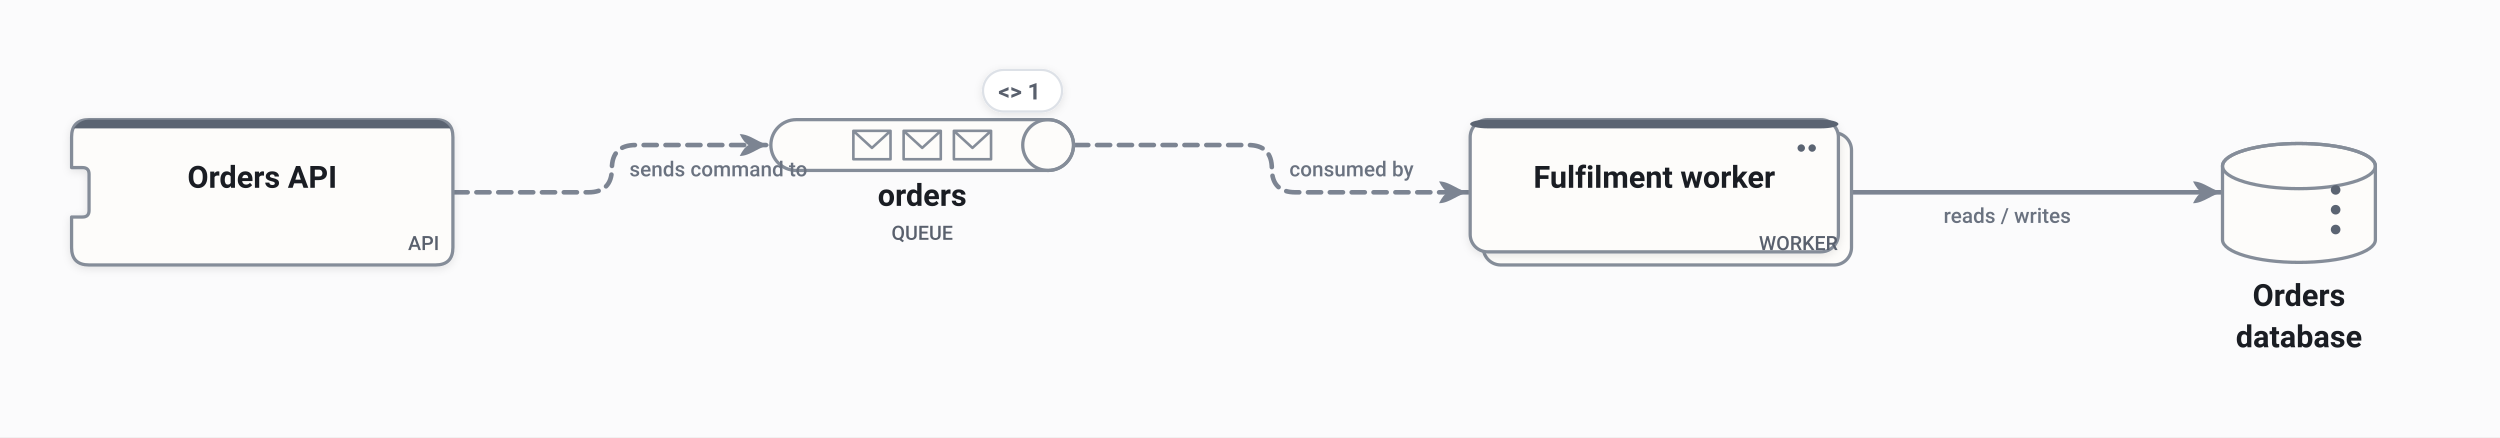
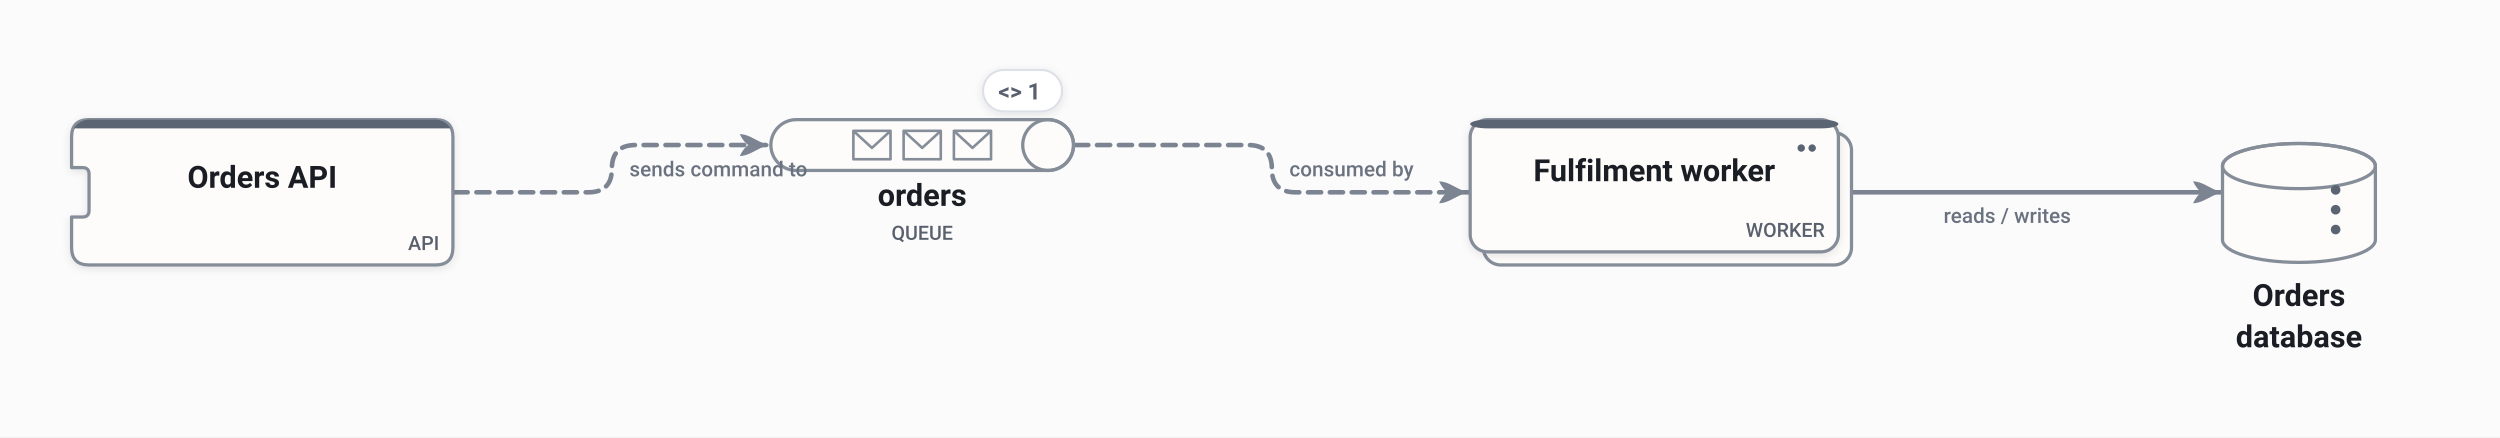
<svg xmlns="http://www.w3.org/2000/svg" width="1144" height="200" viewBox="0 0 1144 200" role="img">
  <defs>
    <filter id="docs-top-d_0214bhttinjz-dc-shadow" x="-20%" y="-20%" width="140%" height="140%">
      <feGaussianBlur in="SourceAlpha" stdDeviation="2" result="blur" />
      <feOffset in="blur" dx="0" dy="1" result="offset" />
      <feFlood flood-color="rgba(19, 24, 32, 0.10)" flood-opacity="1" result="color" />
      <feComposite in="color" in2="offset" operator="in" result="shadow" />
      <feMerge>
        <feMergeNode in="shadow" />
        <feMergeNode in="SourceGraphic" />
      </feMerge>
    </filter>
    <marker id="docs-top-d_0214bhttinjz-dc-arrow-7c8492" viewBox="-0.75 -0.75 15.5 11.5" refX="13.5" refY="5" markerWidth="15.5" markerHeight="11.5" markerUnits="userSpaceOnUse" orient="auto-start-reverse">
      <path d="M14 5 C9 4.5 5 0 0 0 Q2 4 4 5 Q2 6 0 10 C5 10 9 5.5 14 5 Z" fill="#7c8492" stroke-linejoin="round" stroke-linecap="round" />
    </marker>
    <marker id="docs-top-d_0214bhttinjz-dc-arrow-7c8492-open" viewBox="-0.75 -0.75 15.5 11.5" refX="13.5" refY="5" markerWidth="15.5" markerHeight="11.5" markerUnits="userSpaceOnUse" orient="auto-start-reverse">
      <path d="M0 0 C5 0 9 4.5 14 5 C9 5.5 5 10 0 10" fill="none" stroke="#7c8492" stroke-width="1.5" stroke-linejoin="round" stroke-linecap="round" />
    </marker>
  </defs>
  <rect x="0" y="0" width="1144" height="200" fill="#fbfbfc" />
  <g transform="translate(572 111)">
    <path d="M-364 -23L-302.812 -23Q-292 -23 -292 -33.812L-292 -33.812Q-292 -44.625 -281.188 -44.625L-220 -44.625" fill="none" marker-end="url(#docs-top-d_0214bhttinjz-dc-arrow-7c8492)" stroke="#7c8492" stroke-width="2.1" stroke-dasharray="6 4" stroke-linecap="round" stroke-linejoin="round" />
    <path d="M-80 -44.625L-0.812 -44.625Q10 -44.625 10 -33.812L10 -33.812Q10 -23 20.812 -23L100 -23" fill="none" marker-end="url(#docs-top-d_0214bhttinjz-dc-arrow-7c8492)" stroke="#7c8492" stroke-width="2.1" stroke-dasharray="6 4" stroke-linecap="round" stroke-linejoin="round" />
    <path d="M276 -23L296 -23L360.511 -23L360.511 -23L425.023 -23L445.023 -23" fill="none" marker-end="url(#docs-top-d_0214bhttinjz-dc-arrow-7c8492)" stroke="#7c8492" stroke-width="2.1" stroke-linecap="round" stroke-linejoin="round" />
    <g transform="translate(-540 -57)">
      <path d="M8.75,0.75 L167.25,0.75 Q175.25,0.75 175.25,8.75 L175.25,59.25 Q175.25,67.25 167.25,67.25 L8.75,67.25 Q0.75,67.25 0.75,59.25 L0.75,45.305 L5.75,45.305 Q8.75,45.305 8.75,42.305 L8.75,25.695 Q8.75,22.695 5.75,22.695 L0.75,22.695 L0.75,8.75 Q0.75,0.75 8.75,0.75 Z" fill="#fdfcfa" filter="url(#docs-top-d_0214bhttinjz-dc-shadow)" stroke="#858d99" stroke-width="1.5" stroke-linejoin="round" />
      <clipPath id="docs-top-d_0214bhttinjz-dc-export-clip-1">
        <rect x="0.75" y="0.75" width="174.5" height="66.5" rx="8" />
      </clipPath>
      <g clip-path="url(#docs-top-d_0214bhttinjz-dc-export-clip-1)">
        <rect x="0.75" y="0.75" width="174.5" height="4" fill="#5b6472" stroke="none" />
      </g>
      <text x="88" y="31.93" fill="#1a1d23" font-family="system-ui, -apple-system, &quot;Segoe UI&quot;, Roboto, &quot;Helvetica Neue&quot;, Arial, sans-serif" font-size="14" font-weight="600" text-anchor="middle" letter-spacing="0" textLength="72.88" lengthAdjust="spacingAndGlyphs" xml:space="preserve">Orders API</text>
      <text x="169" y="60.43" fill="#59606d" font-family="system-ui, -apple-system, &quot;Segoe UI&quot;, Roboto, &quot;Helvetica Neue&quot;, Arial, sans-serif" font-size="9" font-weight="500" text-anchor="end" letter-spacing="0" textLength="15.13" lengthAdjust="spacingAndGlyphs" xml:space="preserve">API</text>
    </g>
    <g transform="translate(-220 -57)">
      <path d="M12.375,0.75 a11.625,11.625 0 0 0 0,23.25 l115.25,0 a11.625,11.625 0 0 0 0,-23.25 Z" fill="#fdfcfa" stroke="#858d99" stroke-width="1.5" stroke-linejoin="round" />
      <path d="M127.625,0.75 a11.625,11.625 0 0 1 0,23.25 a11.625,11.625 0 0 1 0,-23.25" fill="none" stroke="#858d99" stroke-width="1.5" stroke-linejoin="round" />
      <path d="M38.5,5.875 h17 v13 h-17 Z M38.5,5.875 L47,13.675 L55.5,5.875 M61.5,5.875 h17 v13 h-17 Z M61.5,5.875 L70,13.675 L78.5,5.875 M84.5,5.875 h17 v13 h-17 Z M84.5,5.875 L93,13.675 L101.5,5.875" fill="none" stroke="#858d99" stroke-width="1.2" stroke-linejoin="round" />
      <text x="70" y="40.2" fill="#1a1d23" font-family="system-ui, -apple-system, &quot;Segoe UI&quot;, Roboto, &quot;Helvetica Neue&quot;, Arial, sans-serif" font-size="14" font-weight="600" text-anchor="middle" letter-spacing="0" textLength="43.92" lengthAdjust="spacingAndGlyphs" xml:space="preserve">orders</text>
      <text x="70" y="55.73" fill="#59606d" font-family="system-ui, -apple-system, &quot;Segoe UI&quot;, Roboto, &quot;Helvetica Neue&quot;, Arial, sans-serif" font-size="9" font-weight="500" text-anchor="middle" letter-spacing="0" textLength="32.12" lengthAdjust="spacingAndGlyphs" xml:space="preserve">QUEUE</text>
    </g>
    <g transform="translate(100 -57)">
      <rect x="6.75" y="6.75" width="168.5" height="60.5" rx="8" ry="8" fill="#fdfcfa" stroke="#858d99" stroke-width="1.5" stroke-linejoin="round" />
      <rect x="0.75" y="0.75" width="168.5" height="60.5" rx="8" ry="8" fill="#fdfcfa" filter="url(#docs-top-d_0214bhttinjz-dc-shadow)" stroke="#858d99" stroke-width="1.5" stroke-linejoin="round" />
      <clipPath id="docs-top-d_0214bhttinjz-dc-export-clip-2">
        <rect x="0.75" y="0.75" width="168.5" height="4" rx="8" />
      </clipPath>
      <g clip-path="url(#docs-top-d_0214bhttinjz-dc-export-clip-2)">
        <rect x="0.75" y="0.75" width="168.5" height="4" fill="#5b6472" stroke="none" />
      </g>
      <g>
        <ellipse cx="157.25" cy="13.75" rx="1.7" ry="1.7" fill="#5b6472" stroke="none" />
        <ellipse cx="152.25" cy="13.75" rx="1.7" ry="1.7" fill="#5b6472" stroke="none" />
      </g>
-       <text x="85" y="31.93" fill="#1a1d23" font-family="system-ui, -apple-system, &quot;Segoe UI&quot;, Roboto, &quot;Helvetica Neue&quot;, Arial, sans-serif" font-size="14" font-weight="600" text-anchor="middle" letter-spacing="0" textLength="117.78" lengthAdjust="spacingAndGlyphs" xml:space="preserve">Fulfilment worker</text>
-       <text x="169" y="60.43" fill="#59606d" font-family="system-ui, -apple-system, &quot;Segoe UI&quot;, Roboto, &quot;Helvetica Neue&quot;, Arial, sans-serif" font-size="9" font-weight="500" text-anchor="end" letter-spacing="0" textLength="40.1" lengthAdjust="spacingAndGlyphs" xml:space="preserve">WORKER</text>
+       <text x="85" y="28.93" fill="#1a1d23" font-family="system-ui, -apple-system, &quot;Segoe UI&quot;, Roboto, &quot;Helvetica Neue&quot;, Arial, sans-serif" font-size="14" font-weight="600" text-anchor="middle" letter-spacing="0" textLength="117.78" lengthAdjust="spacingAndGlyphs" xml:space="preserve">Fulfilment worker</text>
+       <text x="163" y="54.43" fill="#59606d" font-family="system-ui, -apple-system, &quot;Segoe UI&quot;, Roboto, &quot;Helvetica Neue&quot;, Arial, sans-serif" font-size="9" font-weight="500" text-anchor="end" letter-spacing="0" textLength="40.1" lengthAdjust="spacingAndGlyphs" xml:space="preserve">WORKER</text>
    </g>
    <g transform="translate(420 -57)">
      <g transform="translate(-17.73 0) scale(1.295455)">
        <path d="M33,16.98 a27,7.98 0 0 1 54,0 l0,26.04 a27,7.98 0 0 1 -54,0 Z" fill="#fdfcfa" stroke="#858d99" stroke-width="1.16" stroke-linejoin="round" />
        <path d="M33,16.98 a27,7.98 0 0 0 54,0 a27,7.98 0 0 0 -54,0" fill="none" stroke="#858d99" stroke-width="1.16" stroke-linejoin="round" />
        <path d="M71.26,25.394 a1.7,1.7 0 1 0 3.4,0 a1.7,1.7 0 1 0 -3.4,0 M71.26,32.394 a1.7,1.7 0 1 0 3.4,0 a1.7,1.7 0 1 0 -3.4,0 M71.26,39.394 a1.7,1.7 0 1 0 3.4,0 a1.7,1.7 0 1 0 -3.4,0" fill="#5b6472" stroke="none" />
      </g>
      <text x="60" y="86.02" fill="#1a1d23" font-family="system-ui, -apple-system, &quot;Segoe UI&quot;, Roboto, &quot;Helvetica Neue&quot;, Arial, sans-serif" font-size="14" font-weight="600" text-anchor="middle" letter-spacing="0" textLength="46.32" lengthAdjust="spacingAndGlyphs" xml:space="preserve">Orders</text>
      <text x="60" y="104.92" fill="#1a1d23" font-family="system-ui, -apple-system, &quot;Segoe UI&quot;, Roboto, &quot;Helvetica Neue&quot;, Arial, sans-serif" font-size="14" font-weight="600" text-anchor="middle" letter-spacing="0" textLength="62.48" lengthAdjust="spacingAndGlyphs" xml:space="preserve">database</text>
    </g>
    <text x="-284" y="-30.31" fill="#6a7280" font-family="system-ui, -apple-system, &quot;Segoe UI&quot;, Roboto, &quot;Helvetica Neue&quot;, Arial, sans-serif" font-size="9.5" font-weight="500" letter-spacing="0" textLength="89.15" lengthAdjust="spacingAndGlyphs" xml:space="preserve">sends command to</text>
    <text x="18" y="-30.31" fill="#6a7280" font-family="system-ui, -apple-system, &quot;Segoe UI&quot;, Roboto, &quot;Helvetica Neue&quot;, Arial, sans-serif" font-size="9.5" font-weight="500" letter-spacing="0" textLength="62.78" lengthAdjust="spacingAndGlyphs" xml:space="preserve">consumed by</text>
    <text x="346.51" y="-9" fill="#6a7280" font-family="system-ui, -apple-system, &quot;Segoe UI&quot;, Roboto, &quot;Helvetica Neue&quot;, Arial, sans-serif" font-size="9.5" font-weight="500" text-anchor="middle" letter-spacing="0" textLength="63.82" lengthAdjust="spacingAndGlyphs" xml:space="preserve">reads / writes</text>
    <g transform="translate(-220 -57)">
      <rect x="97.83" y="-22" width="36.17" height="19" rx="9.5" ry="9.5" fill="#ffffff" filter="url(#docs-top-d_0214bhttinjz-dc-shadow)" stroke="#dde1e7" stroke-width="1" stroke-linejoin="round" />
      <text x="104.83" y="-8.5" fill="#59606d" font-family="system-ui, -apple-system, &quot;Segoe UI&quot;, Roboto, &quot;Helvetica Neue&quot;, Arial, sans-serif" font-size="10.5" font-weight="600" letter-spacing="0" textLength="22.17" lengthAdjust="spacingAndGlyphs" xml:space="preserve">&lt;&gt; 1</text>
    </g>
  </g>
</svg>
